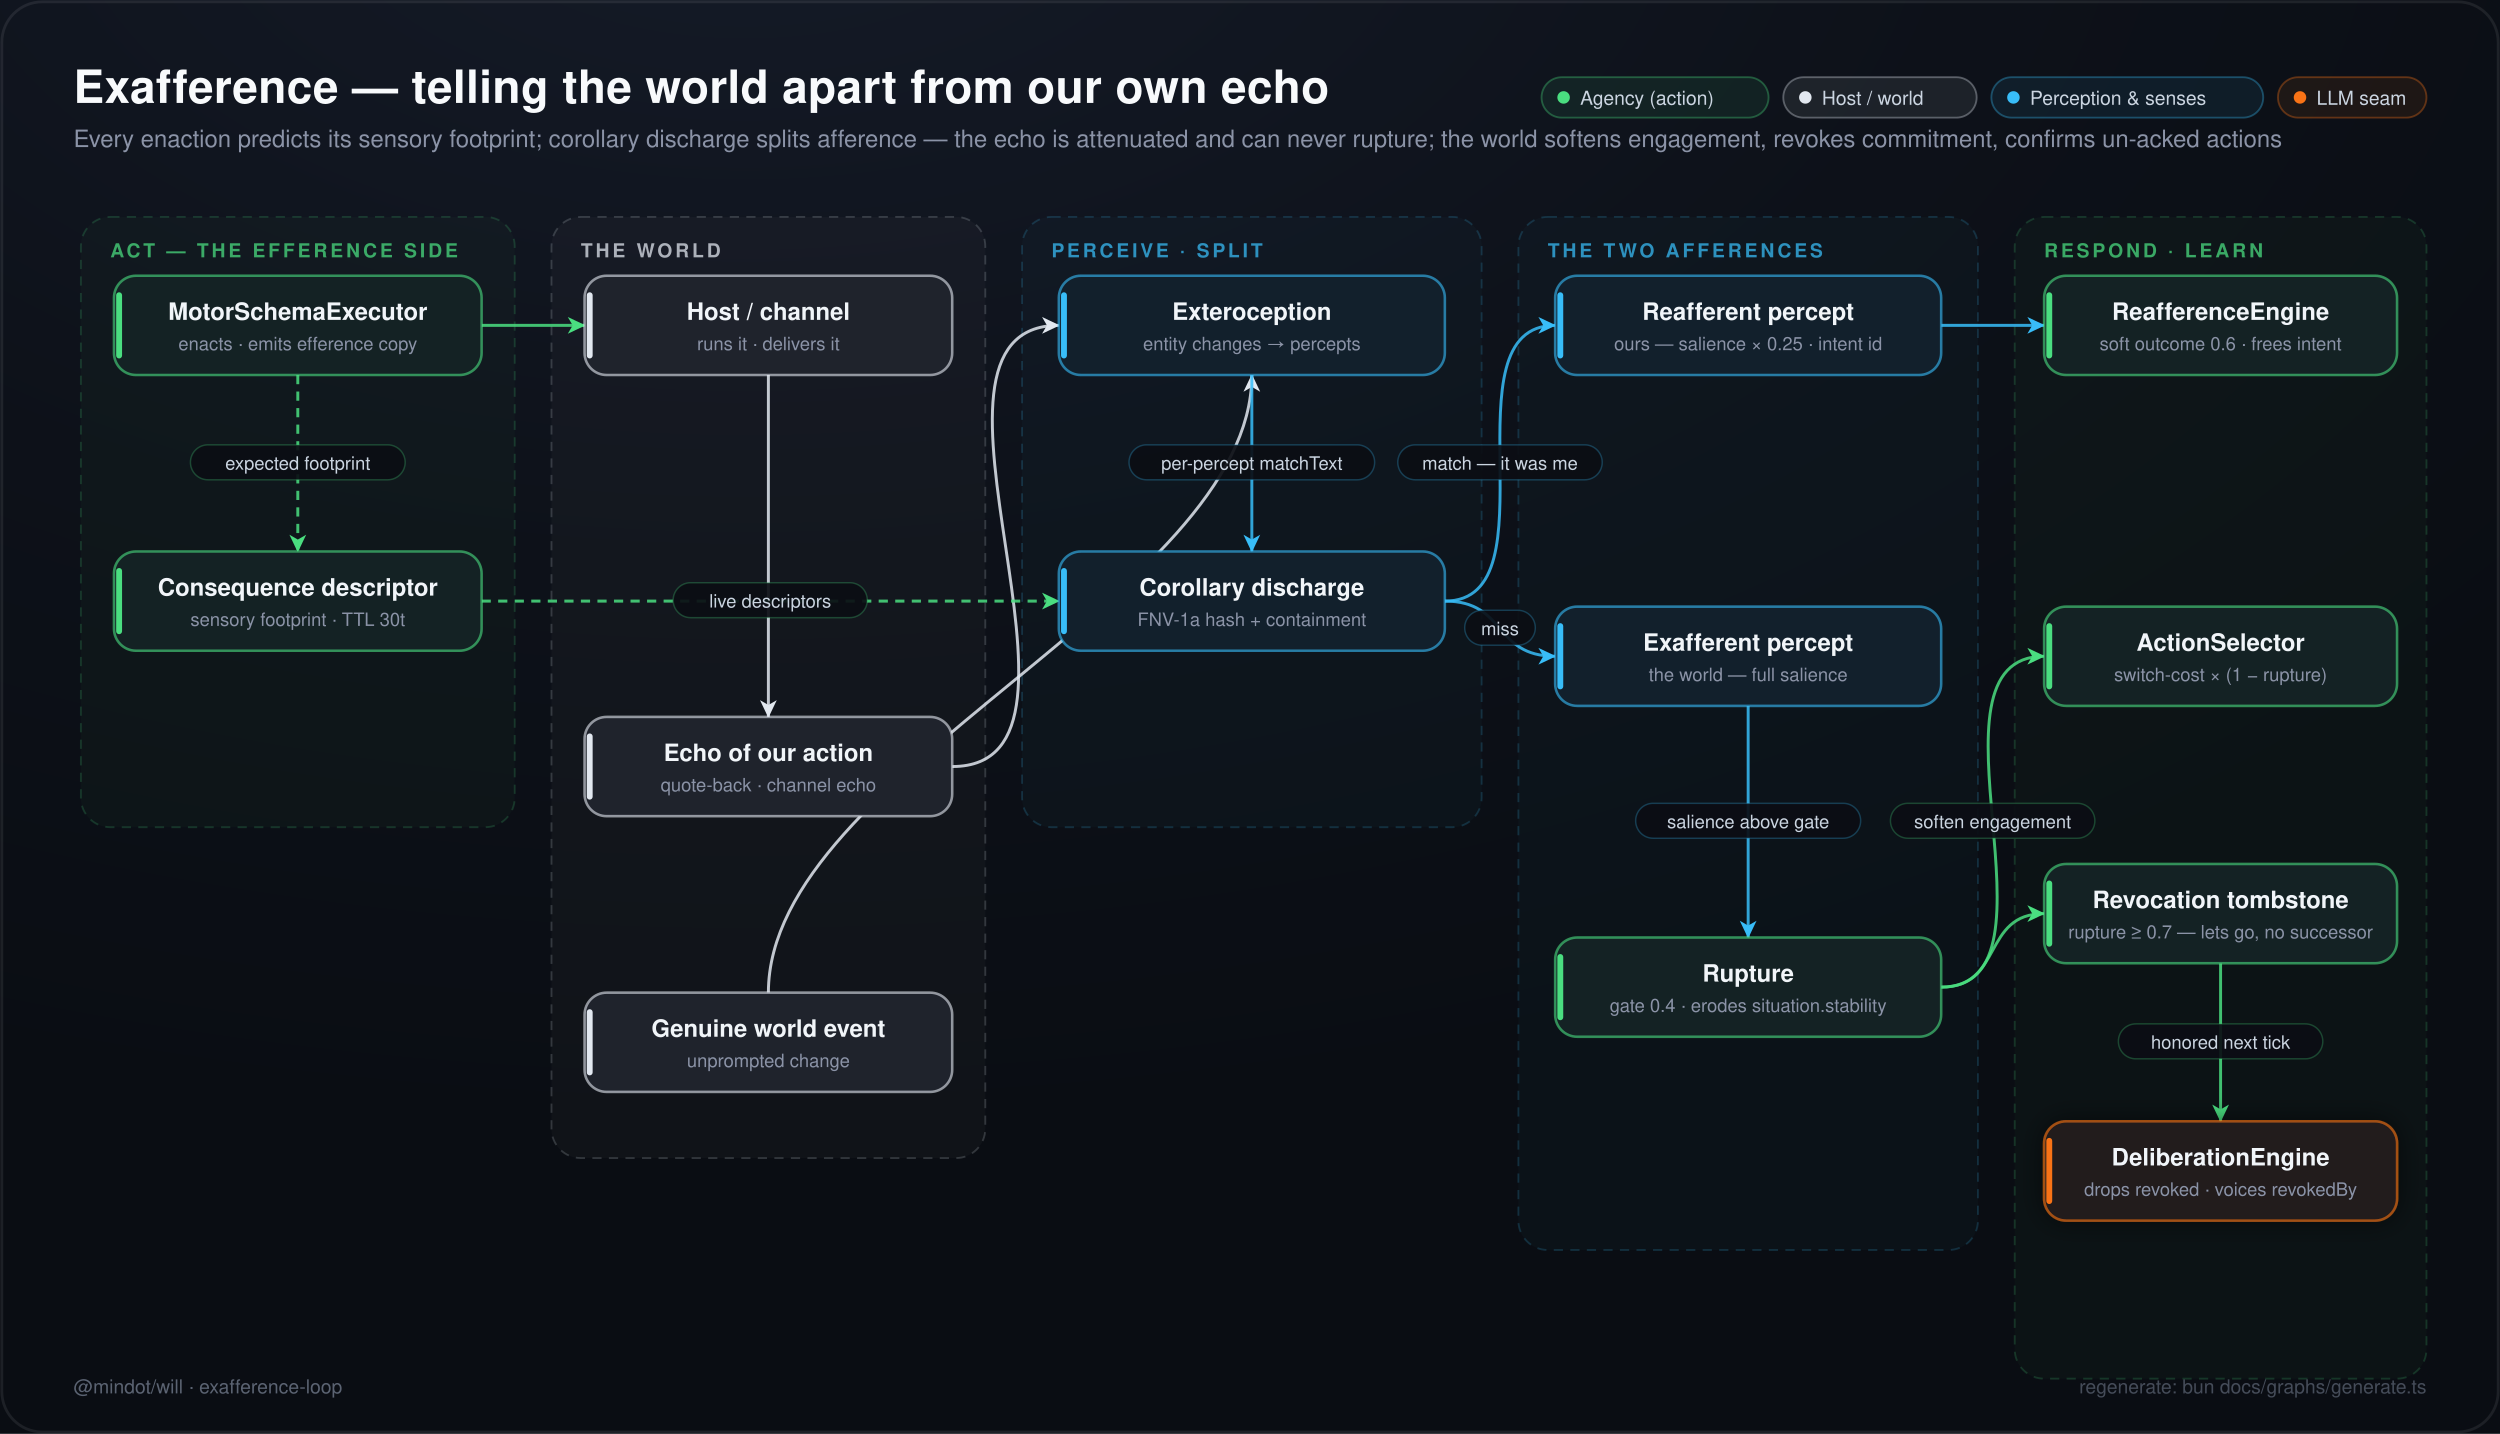
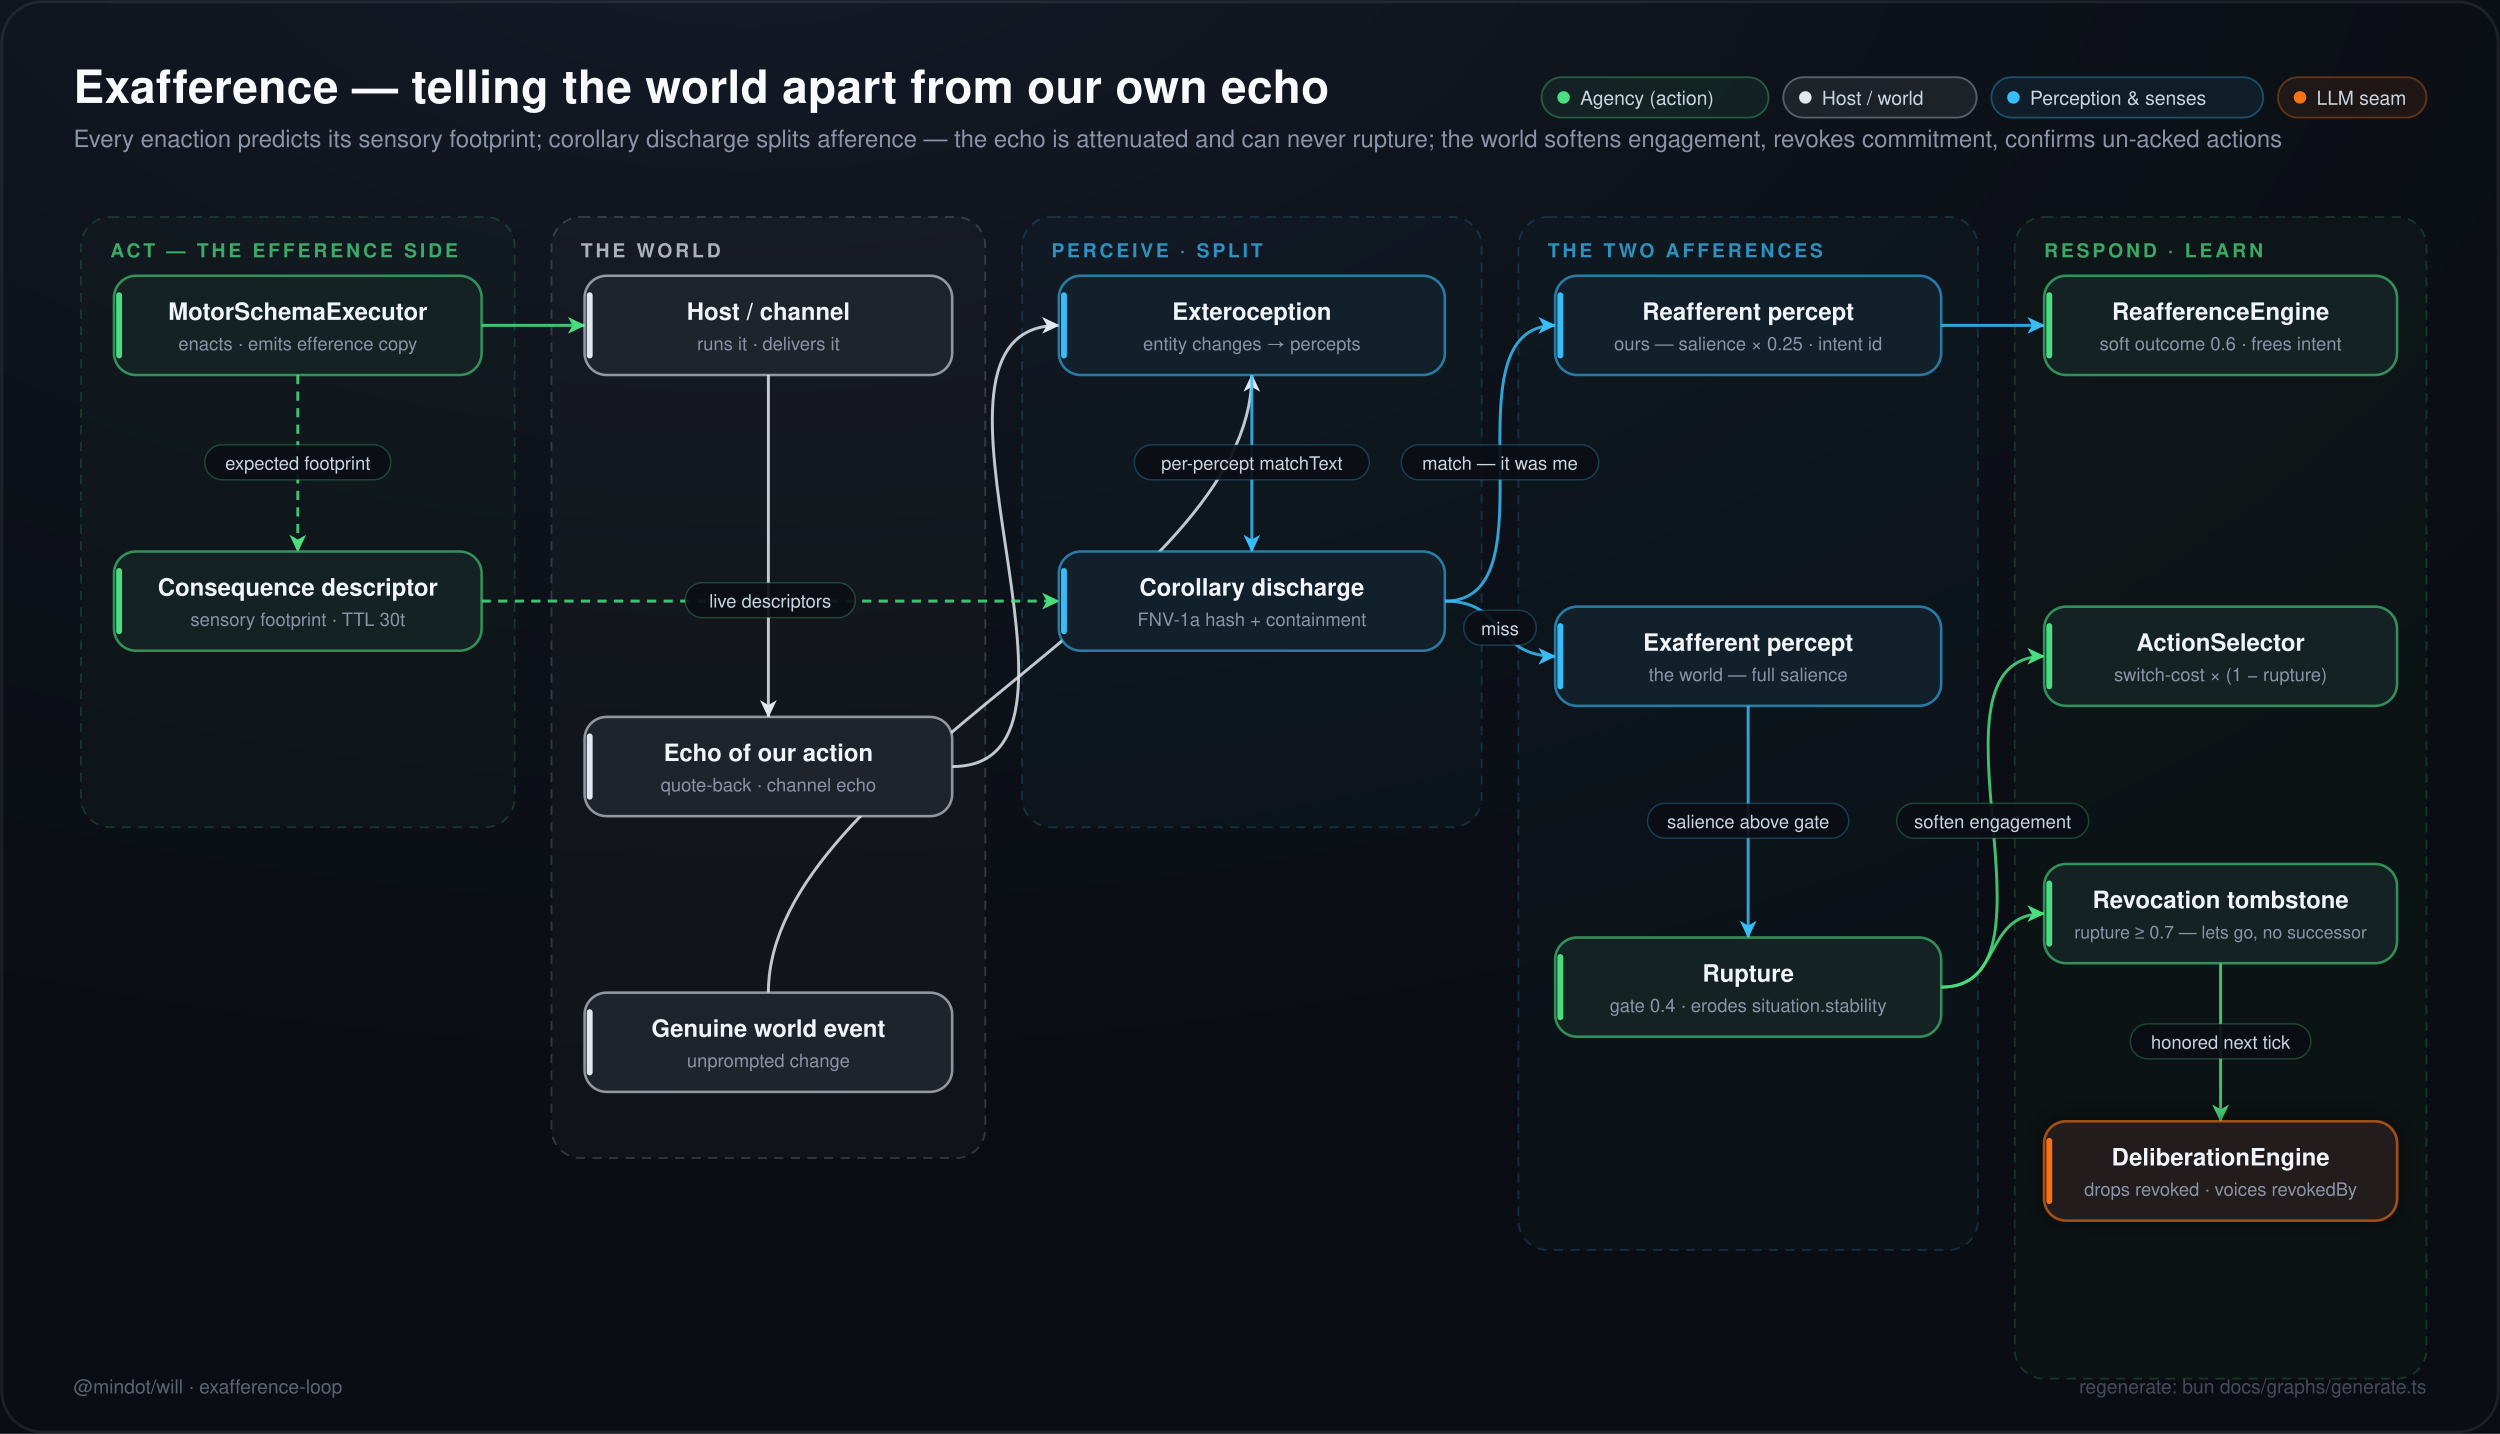
<svg xmlns="http://www.w3.org/2000/svg" width="1360" height="780" viewBox="0 0 1360 780" font-family="ui-sans-serif,-apple-system,'Segoe UI',Helvetica,Arial,sans-serif">
  <defs>
    <radialGradient id="sky" cx="30%" cy="-10%" r="90%">
      <stop offset="0%" stop-color="#151b28" />
      <stop offset="55%" stop-color="#0d1119" />
      <stop offset="100%" stop-color="#0a0d13" />
    </radialGradient>
    <filter id="glow" x="-60%" y="-60%" width="220%" height="220%">
      <feDropShadow dx="0" dy="0" stdDeviation="7" flood-opacity="0.55" />
    </filter>
    <marker id="arr-4ade80" viewBox="0 0 10 10" refX="8.4" refY="5" markerWidth="7.5" markerHeight="7.5" orient="auto-start-reverse">
      <path d="M 0.8 1.2 L 8.8 5 L 0.8 8.8 L 3 5 Z" fill="#4ade80" />
    </marker>
    <marker id="arr-e2e8f0" viewBox="0 0 10 10" refX="8.4" refY="5" markerWidth="7.5" markerHeight="7.5" orient="auto-start-reverse">
      <path d="M 0.8 1.2 L 8.8 5 L 0.8 8.8 L 3 5 Z" fill="#e2e8f0" />
    </marker>
    <marker id="arr-38bdf8" viewBox="0 0 10 10" refX="8.4" refY="5" markerWidth="7.5" markerHeight="7.5" orient="auto-start-reverse">
      <path d="M 0.8 1.2 L 8.8 5 L 0.8 8.8 L 3 5 Z" fill="#38bdf8" />
    </marker>
  </defs>
  <rect width="1360" height="780" fill="url(#sky)" />
  <rect x="1" y="1" width="1358" height="778" rx="22" fill="none" stroke="#ffffff14" stroke-width="1.5" />
  <text x="40" y="56" font-size="25" font-weight="700" fill="#f8fafc" letter-spacing="0.2">Exafference — telling the world apart from our own echo</text>
  <text x="40" y="80" font-size="13" fill="#8b93a7">Every enaction predicts its sensory footprint; corollary discharge splits afference — the echo is attenuated and can never rupture; the world softens engagement, revokes commitment, confirms un-acked actions</text>
  <rect x="1239.2" y="42" width="80.8" height="22" rx="11" fill="#f9731614" stroke="#f9731655" stroke-width="1" />
  <circle cx="1251.2" cy="53" r="3.4" fill="#f97316" />
  <text x="1260.2" y="57" font-size="10.5" fill="#cbd5e1">LLM seam</text>
  <rect x="1083.3" y="42" width="147.9" height="22" rx="11" fill="#38bdf814" stroke="#38bdf855" stroke-width="1" />
  <circle cx="1095.3" cy="53" r="3.4" fill="#38bdf8" />
  <text x="1104.3" y="57" font-size="10.5" fill="#cbd5e1">Perception &amp; senses</text>
  <rect x="970.1" y="42" width="105.2" height="22" rx="11" fill="#e2e8f014" stroke="#e2e8f055" stroke-width="1" />
  <circle cx="982.1" cy="53" r="3.4" fill="#e2e8f0" />
  <text x="991.1" y="57" font-size="10.5" fill="#cbd5e1">Host / world</text>
  <rect x="838.6" y="42" width="123.5" height="22" rx="11" fill="#4ade8014" stroke="#4ade8055" stroke-width="1" />
  <circle cx="850.6" cy="53" r="3.4" fill="#4ade80" />
  <text x="859.6" y="57" font-size="10.5" fill="#cbd5e1">Agency (action)</text>
  <rect x="44" y="118" width="236" height="332" rx="16" fill="#4ade8007" stroke="#4ade802e" stroke-width="1" stroke-dasharray="5 4" />
  <text x="60" y="140" font-size="10.5" font-weight="700" letter-spacing="1.6" fill="#4ade80bb">ACT — THE EFFERENCE SIDE</text>
  <rect x="300" y="118" width="236" height="512" rx="16" fill="#e2e8f007" stroke="#e2e8f02e" stroke-width="1" stroke-dasharray="5 4" />
  <text x="316" y="140" font-size="10.5" font-weight="700" letter-spacing="1.6" fill="#e2e8f0bb">THE WORLD</text>
  <rect x="556" y="118" width="250" height="332" rx="16" fill="#38bdf807" stroke="#38bdf82e" stroke-width="1" stroke-dasharray="5 4" />
  <text x="572" y="140" font-size="10.5" font-weight="700" letter-spacing="1.6" fill="#38bdf8bb">PERCEIVE · SPLIT</text>
  <rect x="826" y="118" width="250" height="562" rx="16" fill="#38bdf807" stroke="#38bdf82e" stroke-width="1" stroke-dasharray="5 4" />
  <text x="842" y="140" font-size="10.5" font-weight="700" letter-spacing="1.6" fill="#38bdf8bb">THE TWO AFFERENCES</text>
  <rect x="1096" y="118" width="224" height="632" rx="16" fill="#4ade8007" stroke="#4ade802e" stroke-width="1" stroke-dasharray="5 4" />
  <text x="1112" y="140" font-size="10.5" font-weight="700" letter-spacing="1.6" fill="#4ade80bb">RESPOND · LEARN</text>
  <path d="M 262 177 C 296 177, 284 177, 318 177" fill="none" stroke="#4ade80" stroke-width="1.6" stroke-opacity="0.85" marker-end="url(#arr-4ade80)" />
  <path d="M 162 204 C 162 240.48, 162 263.52, 162 300" fill="none" stroke="#4ade80" stroke-width="1.6" stroke-opacity="0.85" stroke-dasharray="5 4" marker-end="url(#arr-4ade80)" />
-   <rect x="103.6" y="242" width="116.8" height="19" rx="9.5" fill="#0b0e14" fill-opacity="0.92" stroke="#4ade8044" stroke-width="0.8" />
+   <rect x="111.4" y="242" width="101.2" height="19" rx="9.5" fill="#0b0e14" fill-opacity="0.92" stroke="#4ade8044" stroke-width="0.8" />
  <text x="162" y="255.5" font-size="10" fill="#cbd5e1" text-anchor="middle">expected footprint</text>
  <path d="M 418 204 C 418 274.68, 418 319.32, 418 390" fill="none" stroke="#e2e8f0" stroke-width="1.6" stroke-opacity="0.85" marker-end="url(#arr-e2e8f0)" />
  <path d="M 518 417 C 611.825 417, 482.175 177, 576 177" fill="none" stroke="#e2e8f0" stroke-width="1.6" stroke-opacity="0.85" marker-end="url(#arr-e2e8f0)" />
  <path d="M 418 540 C 418 420, 681 324, 681 204" fill="none" stroke="#e2e8f0" stroke-width="1.6" stroke-opacity="0.85" marker-end="url(#arr-e2e8f0)" />
  <path d="M 262 327 C 381.32 327, 456.68 327, 576 327" fill="none" stroke="#4ade80" stroke-width="1.6" stroke-opacity="0.85" stroke-dasharray="5 4" marker-end="url(#arr-4ade80)" />
-   <rect x="366.2" y="317" width="105.6" height="19" rx="9.5" fill="#0b0e14" fill-opacity="0.92" stroke="#4ade8044" stroke-width="0.8" />
+   <rect x="372.7" y="317" width="92.6" height="19" rx="9.5" fill="#0b0e14" fill-opacity="0.92" stroke="#4ade8044" stroke-width="0.8" />
  <text x="419" y="330.5" font-size="10" fill="#cbd5e1" text-anchor="middle">live descriptors</text>
  <path d="M 681 204 C 681 240.48, 681 263.52, 681 300" fill="none" stroke="#38bdf8" stroke-width="1.6" stroke-opacity="0.85" marker-end="url(#arr-38bdf8)" />
-   <rect x="614.2" y="242" width="133.6" height="19" rx="9.5" fill="#0b0e14" fill-opacity="0.92" stroke="#38bdf844" stroke-width="0.8" />
+   <rect x="617.1" y="242" width="127.8" height="19" rx="9.5" fill="#0b0e14" fill-opacity="0.92" stroke="#38bdf844" stroke-width="0.8" />
  <text x="681" y="255.5" font-size="10" fill="#cbd5e1" text-anchor="middle">per-percept matchText</text>
  <path d="M 786 327 C 847.391 327, 784.609 177, 846 177" fill="none" stroke="#38bdf8" stroke-width="1.6" stroke-opacity="0.85" marker-end="url(#arr-38bdf8)" />
-   <rect x="760.4" y="242" width="111.2" height="19" rx="9.5" fill="#0b0e14" fill-opacity="0.92" stroke="#38bdf844" stroke-width="0.8" />
+   <rect x="762.3" y="242" width="107.4" height="19" rx="9.5" fill="#0b0e14" fill-opacity="0.92" stroke="#38bdf844" stroke-width="0.8" />
  <text x="816" y="255.5" font-size="10" fill="#cbd5e1" text-anchor="middle">match — it was me</text>
  <path d="M 786 327 C 820 327, 812 357, 846 357" fill="none" stroke="#38bdf8" stroke-width="1.6" stroke-opacity="0.85" marker-end="url(#arr-38bdf8)" />
-   <rect x="796.8" y="332" width="38.4" height="19" rx="9.5" fill="#0b0e14" fill-opacity="0.92" stroke="#38bdf844" stroke-width="0.8" />
+   <rect x="796.3" y="332" width="39.4" height="19" rx="9.5" fill="#0b0e14" fill-opacity="0.92" stroke="#38bdf844" stroke-width="0.8" />
  <text x="816" y="345.5" font-size="10" fill="#cbd5e1" text-anchor="middle">miss</text>
  <path d="M 1056 177 C 1090 177, 1078 177, 1112 177" fill="none" stroke="#38bdf8" stroke-width="1.6" stroke-opacity="0.85" marker-end="url(#arr-38bdf8)" />
  <path d="M 951 384 C 951 431.88, 951 462.12, 951 510" fill="none" stroke="#38bdf8" stroke-width="1.6" stroke-opacity="0.85" marker-end="url(#arr-38bdf8)" />
-   <rect x="889.8" y="437" width="122.4" height="19" rx="9.5" fill="#0b0e14" fill-opacity="0.92" stroke="#38bdf844" stroke-width="0.8" />
+   <rect x="896.3" y="437" width="109.4" height="19" rx="9.5" fill="#0b0e14" fill-opacity="0.92" stroke="#38bdf844" stroke-width="0.8" />
  <text x="951" y="450.5" font-size="10" fill="#cbd5e1" text-anchor="middle">salience above gate</text>
  <path d="M 1056 537 C 1127.634 537, 1040.366 357, 1112 357" fill="none" stroke="#4ade80" stroke-width="1.6" stroke-opacity="0.85" marker-end="url(#arr-4ade80)" />
-   <rect x="1028.4" y="437" width="111.2" height="19" rx="9.5" fill="#0b0e14" fill-opacity="0.92" stroke="#4ade8044" stroke-width="0.8" />
+   <rect x="1031.8" y="437" width="104.4" height="19" rx="9.5" fill="#0b0e14" fill-opacity="0.92" stroke="#4ade8044" stroke-width="0.8" />
  <text x="1084" y="450.5" font-size="10" fill="#cbd5e1" text-anchor="middle">soften engagement</text>
  <path d="M 1056 537 C 1090 537, 1078 497, 1112 497" fill="none" stroke="#4ade80" stroke-width="1.6" stroke-opacity="0.85" marker-end="url(#arr-4ade80)" />
  <path d="M 1208 524 C 1208 558, 1208 576, 1208 610" fill="none" stroke="#4ade80" stroke-width="1.6" stroke-opacity="0.85" marker-end="url(#arr-4ade80)" />
-   <rect x="1152.4" y="557" width="111.2" height="19" rx="9.5" fill="#0b0e14" fill-opacity="0.92" stroke="#4ade8044" stroke-width="0.8" />
+   <rect x="1158.9" y="557" width="98.2" height="19" rx="9.5" fill="#0b0e14" fill-opacity="0.92" stroke="#4ade8044" stroke-width="0.8" />
  <text x="1208" y="570.5" font-size="10" fill="#cbd5e1" text-anchor="middle">honored next tick</text>
  <g>
    <rect x="62" y="150" width="200" height="54" rx="12" fill="#10141d" stroke="#4ade8099" stroke-width="1.4" />
    <rect x="62" y="150" width="200" height="54" rx="12" fill="#4ade8012" />
    <rect x="63.2" y="159" width="3.2" height="36" rx="1.6" fill="#4ade80" />
    <text x="162" y="174" font-size="13" font-weight="600" fill="#f1f5f9" text-anchor="middle">MotorSchemaExecutor</text>
    <text x="162" y="190.5" font-size="10" fill="#8b93a7" text-anchor="middle">enacts · emits efference copy</text>
  </g>
  <g>
    <rect x="62" y="300" width="200" height="54" rx="12" fill="#10141d" stroke="#4ade8099" stroke-width="1.4" />
    <rect x="62" y="300" width="200" height="54" rx="12" fill="#4ade8012" />
    <rect x="63.2" y="309" width="3.2" height="36" rx="1.6" fill="#4ade80" />
    <text x="162" y="324" font-size="13" font-weight="600" fill="#f1f5f9" text-anchor="middle">Consequence descriptor</text>
    <text x="162" y="340.5" font-size="10" fill="#8b93a7" text-anchor="middle">sensory footprint · TTL 30t</text>
  </g>
  <g>
    <rect x="318" y="150" width="200" height="54" rx="12" fill="#10141d" stroke="#e2e8f099" stroke-width="1.4" />
    <rect x="318" y="150" width="200" height="54" rx="12" fill="#e2e8f012" />
    <rect x="319.2" y="159" width="3.2" height="36" rx="1.6" fill="#e2e8f0" />
    <text x="418" y="174" font-size="13" font-weight="600" fill="#f1f5f9" text-anchor="middle">Host / channel</text>
    <text x="418" y="190.5" font-size="10" fill="#8b93a7" text-anchor="middle">runs it · delivers it</text>
  </g>
  <g>
    <rect x="318" y="390" width="200" height="54" rx="12" fill="#10141d" stroke="#e2e8f099" stroke-width="1.4" />
    <rect x="318" y="390" width="200" height="54" rx="12" fill="#e2e8f012" />
    <rect x="319.2" y="399" width="3.2" height="36" rx="1.6" fill="#e2e8f0" />
    <text x="418" y="414" font-size="13" font-weight="600" fill="#f1f5f9" text-anchor="middle">Echo of our action</text>
    <text x="418" y="430.5" font-size="10" fill="#8b93a7" text-anchor="middle">quote-back · channel echo</text>
  </g>
  <g>
    <rect x="318" y="540" width="200" height="54" rx="12" fill="#10141d" stroke="#e2e8f099" stroke-width="1.4" />
    <rect x="318" y="540" width="200" height="54" rx="12" fill="#e2e8f012" />
    <rect x="319.2" y="549" width="3.2" height="36" rx="1.6" fill="#e2e8f0" />
    <text x="418" y="564" font-size="13" font-weight="600" fill="#f1f5f9" text-anchor="middle">Genuine world event</text>
    <text x="418" y="580.5" font-size="10" fill="#8b93a7" text-anchor="middle">unprompted change</text>
  </g>
  <g>
    <rect x="576" y="150" width="210" height="54" rx="12" fill="#10141d" stroke="#38bdf899" stroke-width="1.4" />
    <rect x="576" y="150" width="210" height="54" rx="12" fill="#38bdf812" />
    <rect x="577.2" y="159" width="3.2" height="36" rx="1.6" fill="#38bdf8" />
    <text x="681" y="174" font-size="13" font-weight="600" fill="#f1f5f9" text-anchor="middle">Exteroception</text>
    <text x="681" y="190.5" font-size="10" fill="#8b93a7" text-anchor="middle">entity changes → percepts</text>
  </g>
  <g>
    <rect x="576" y="300" width="210" height="54" rx="12" fill="#10141d" stroke="#38bdf899" stroke-width="1.4" />
    <rect x="576" y="300" width="210" height="54" rx="12" fill="#38bdf812" />
    <rect x="577.2" y="309" width="3.2" height="36" rx="1.6" fill="#38bdf8" />
    <text x="681" y="324" font-size="13" font-weight="600" fill="#f1f5f9" text-anchor="middle">Corollary discharge</text>
    <text x="681" y="340.5" font-size="10" fill="#8b93a7" text-anchor="middle">FNV-1a hash + containment</text>
  </g>
  <g>
    <rect x="846" y="150" width="210" height="54" rx="12" fill="#10141d" stroke="#38bdf899" stroke-width="1.4" />
    <rect x="846" y="150" width="210" height="54" rx="12" fill="#38bdf812" />
    <rect x="847.2" y="159" width="3.2" height="36" rx="1.6" fill="#38bdf8" />
    <text x="951" y="174" font-size="13" font-weight="600" fill="#f1f5f9" text-anchor="middle">Reafferent percept</text>
    <text x="951" y="190.5" font-size="10" fill="#8b93a7" text-anchor="middle">ours — salience × 0.25 · intent id</text>
  </g>
  <g>
    <rect x="846" y="330" width="210" height="54" rx="12" fill="#10141d" stroke="#38bdf899" stroke-width="1.4" />
    <rect x="846" y="330" width="210" height="54" rx="12" fill="#38bdf812" />
    <rect x="847.2" y="339" width="3.2" height="36" rx="1.6" fill="#38bdf8" />
    <text x="951" y="354" font-size="13" font-weight="600" fill="#f1f5f9" text-anchor="middle">Exafferent percept</text>
    <text x="951" y="370.5" font-size="10" fill="#8b93a7" text-anchor="middle">the world — full salience</text>
  </g>
  <g>
    <rect x="846" y="510" width="210" height="54" rx="12" fill="#10141d" stroke="#4ade8099" stroke-width="1.4" />
    <rect x="846" y="510" width="210" height="54" rx="12" fill="#4ade8012" />
    <rect x="847.2" y="519" width="3.2" height="36" rx="1.6" fill="#4ade80" />
    <text x="951" y="534" font-size="13" font-weight="600" fill="#f1f5f9" text-anchor="middle">Rupture</text>
    <text x="951" y="550.5" font-size="10" fill="#8b93a7" text-anchor="middle">gate 0.4 · erodes situation.stability</text>
  </g>
  <g>
    <rect x="1112" y="150" width="192" height="54" rx="12" fill="#10141d" stroke="#4ade8099" stroke-width="1.4" />
    <rect x="1112" y="150" width="192" height="54" rx="12" fill="#4ade8012" />
    <rect x="1113.2" y="159" width="3.2" height="36" rx="1.6" fill="#4ade80" />
    <text x="1208" y="174" font-size="13" font-weight="600" fill="#f1f5f9" text-anchor="middle">ReafferenceEngine</text>
    <text x="1208" y="190.5" font-size="10" fill="#8b93a7" text-anchor="middle">soft outcome 0.6 · frees intent</text>
  </g>
  <g>
    <rect x="1112" y="330" width="192" height="54" rx="12" fill="#10141d" stroke="#4ade8099" stroke-width="1.4" />
    <rect x="1112" y="330" width="192" height="54" rx="12" fill="#4ade8012" />
    <rect x="1113.2" y="339" width="3.2" height="36" rx="1.6" fill="#4ade80" />
    <text x="1208" y="354" font-size="13" font-weight="600" fill="#f1f5f9" text-anchor="middle">ActionSelector</text>
    <text x="1208" y="370.5" font-size="10" fill="#8b93a7" text-anchor="middle">switch-cost × (1 − rupture)</text>
  </g>
  <g>
    <rect x="1112" y="470" width="192" height="54" rx="12" fill="#10141d" stroke="#4ade8099" stroke-width="1.4" />
    <rect x="1112" y="470" width="192" height="54" rx="12" fill="#4ade8012" />
    <rect x="1113.2" y="479" width="3.2" height="36" rx="1.6" fill="#4ade80" />
    <text x="1208" y="494" font-size="13" font-weight="600" fill="#f1f5f9" text-anchor="middle">Revocation tombstone</text>
-     <text x="1208" y="510.5" font-size="10" fill="#8b93a7" text-anchor="middle">rupture ≥ 0.7 — lets go, no successor</text>
+     <text x="1208" y="510.5" font-size="9.6" fill="#8b93a7" text-anchor="middle">rupture ≥ 0.7 — lets go, no successor</text>
  </g>
  <g filter="url(#glow)" color="#f97316">
    <rect x="1112" y="610" width="192" height="54" rx="12" fill="#10141d" stroke="#f9731699" stroke-width="1.4" />
    <rect x="1112" y="610" width="192" height="54" rx="12" fill="#f9731612" />
    <rect x="1113.2" y="619" width="3.2" height="36" rx="1.6" fill="#f97316" />
    <text x="1208" y="634" font-size="13" font-weight="600" fill="#f1f5f9" text-anchor="middle">DeliberationEngine</text>
    <text x="1208" y="650.5" font-size="10" fill="#8b93a7" text-anchor="middle">drops revoked · voices revokedBy</text>
  </g>
  <text x="40" y="758" font-size="10.5" fill="#5b6372">@mindot/will · exafference-loop</text>
  <text x="1320" y="758" font-size="10.5" fill="#454c59" text-anchor="end">regenerate: bun docs/graphs/generate.ts</text>
</svg>
